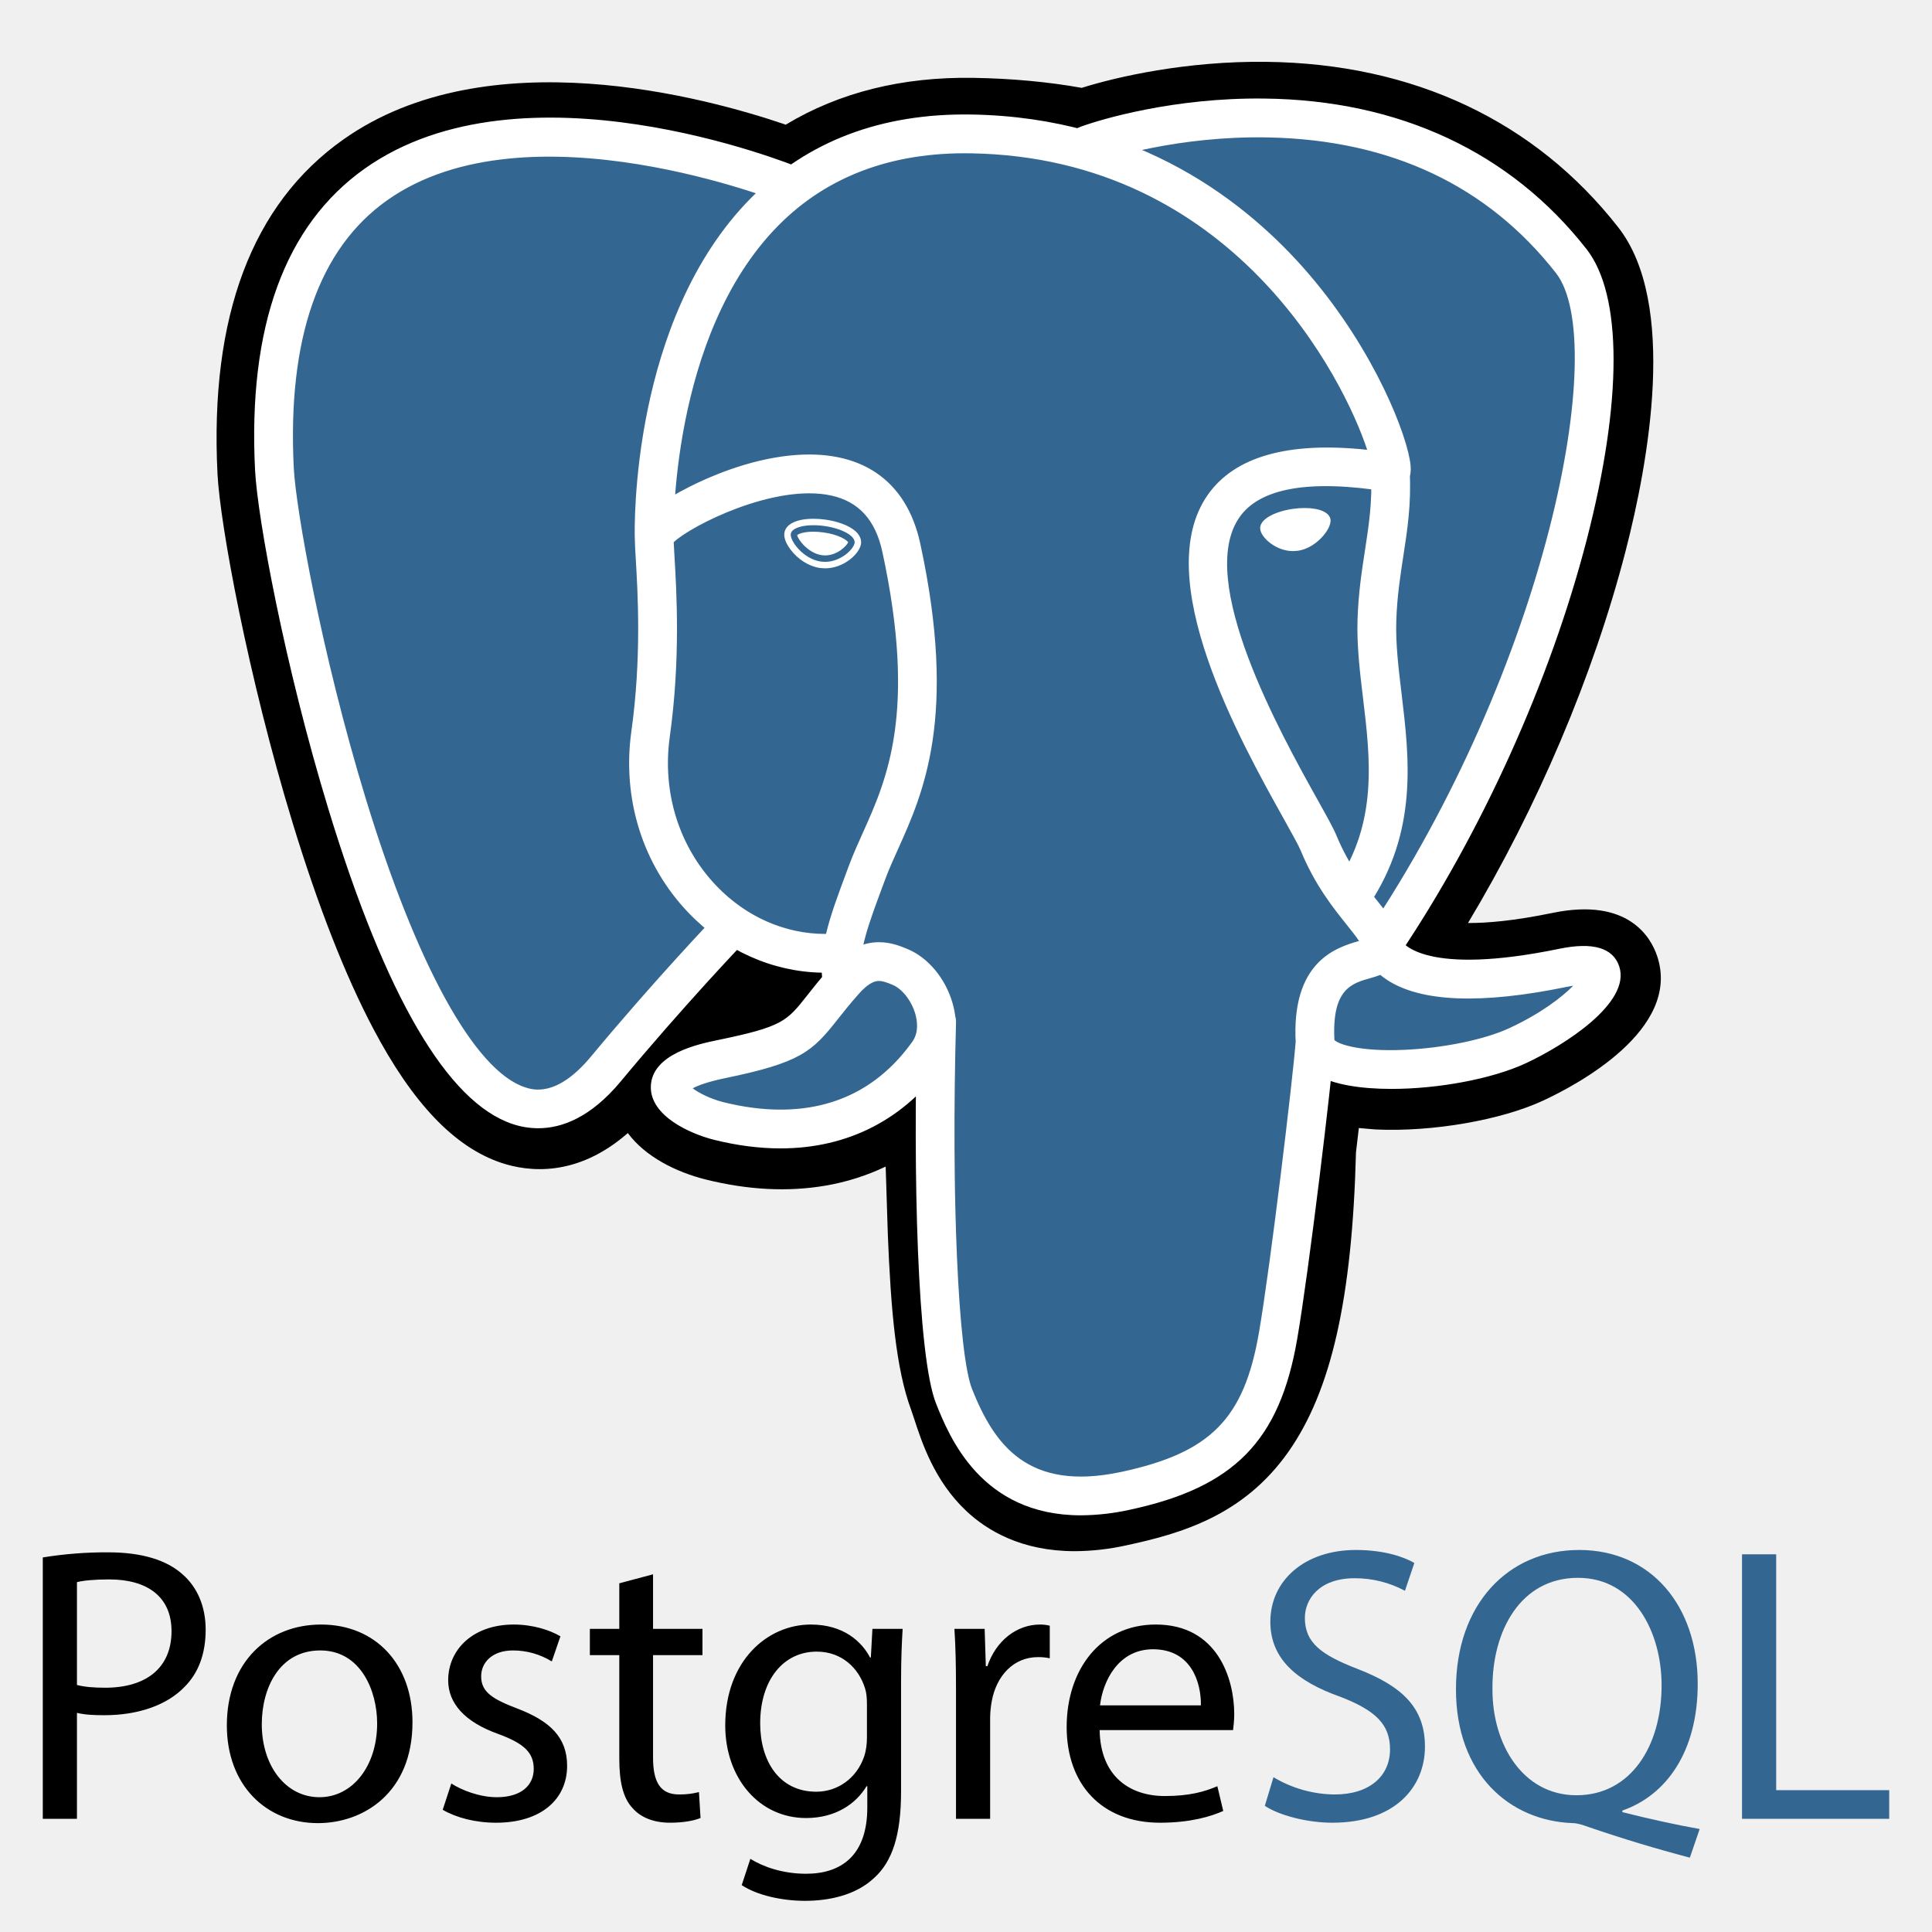
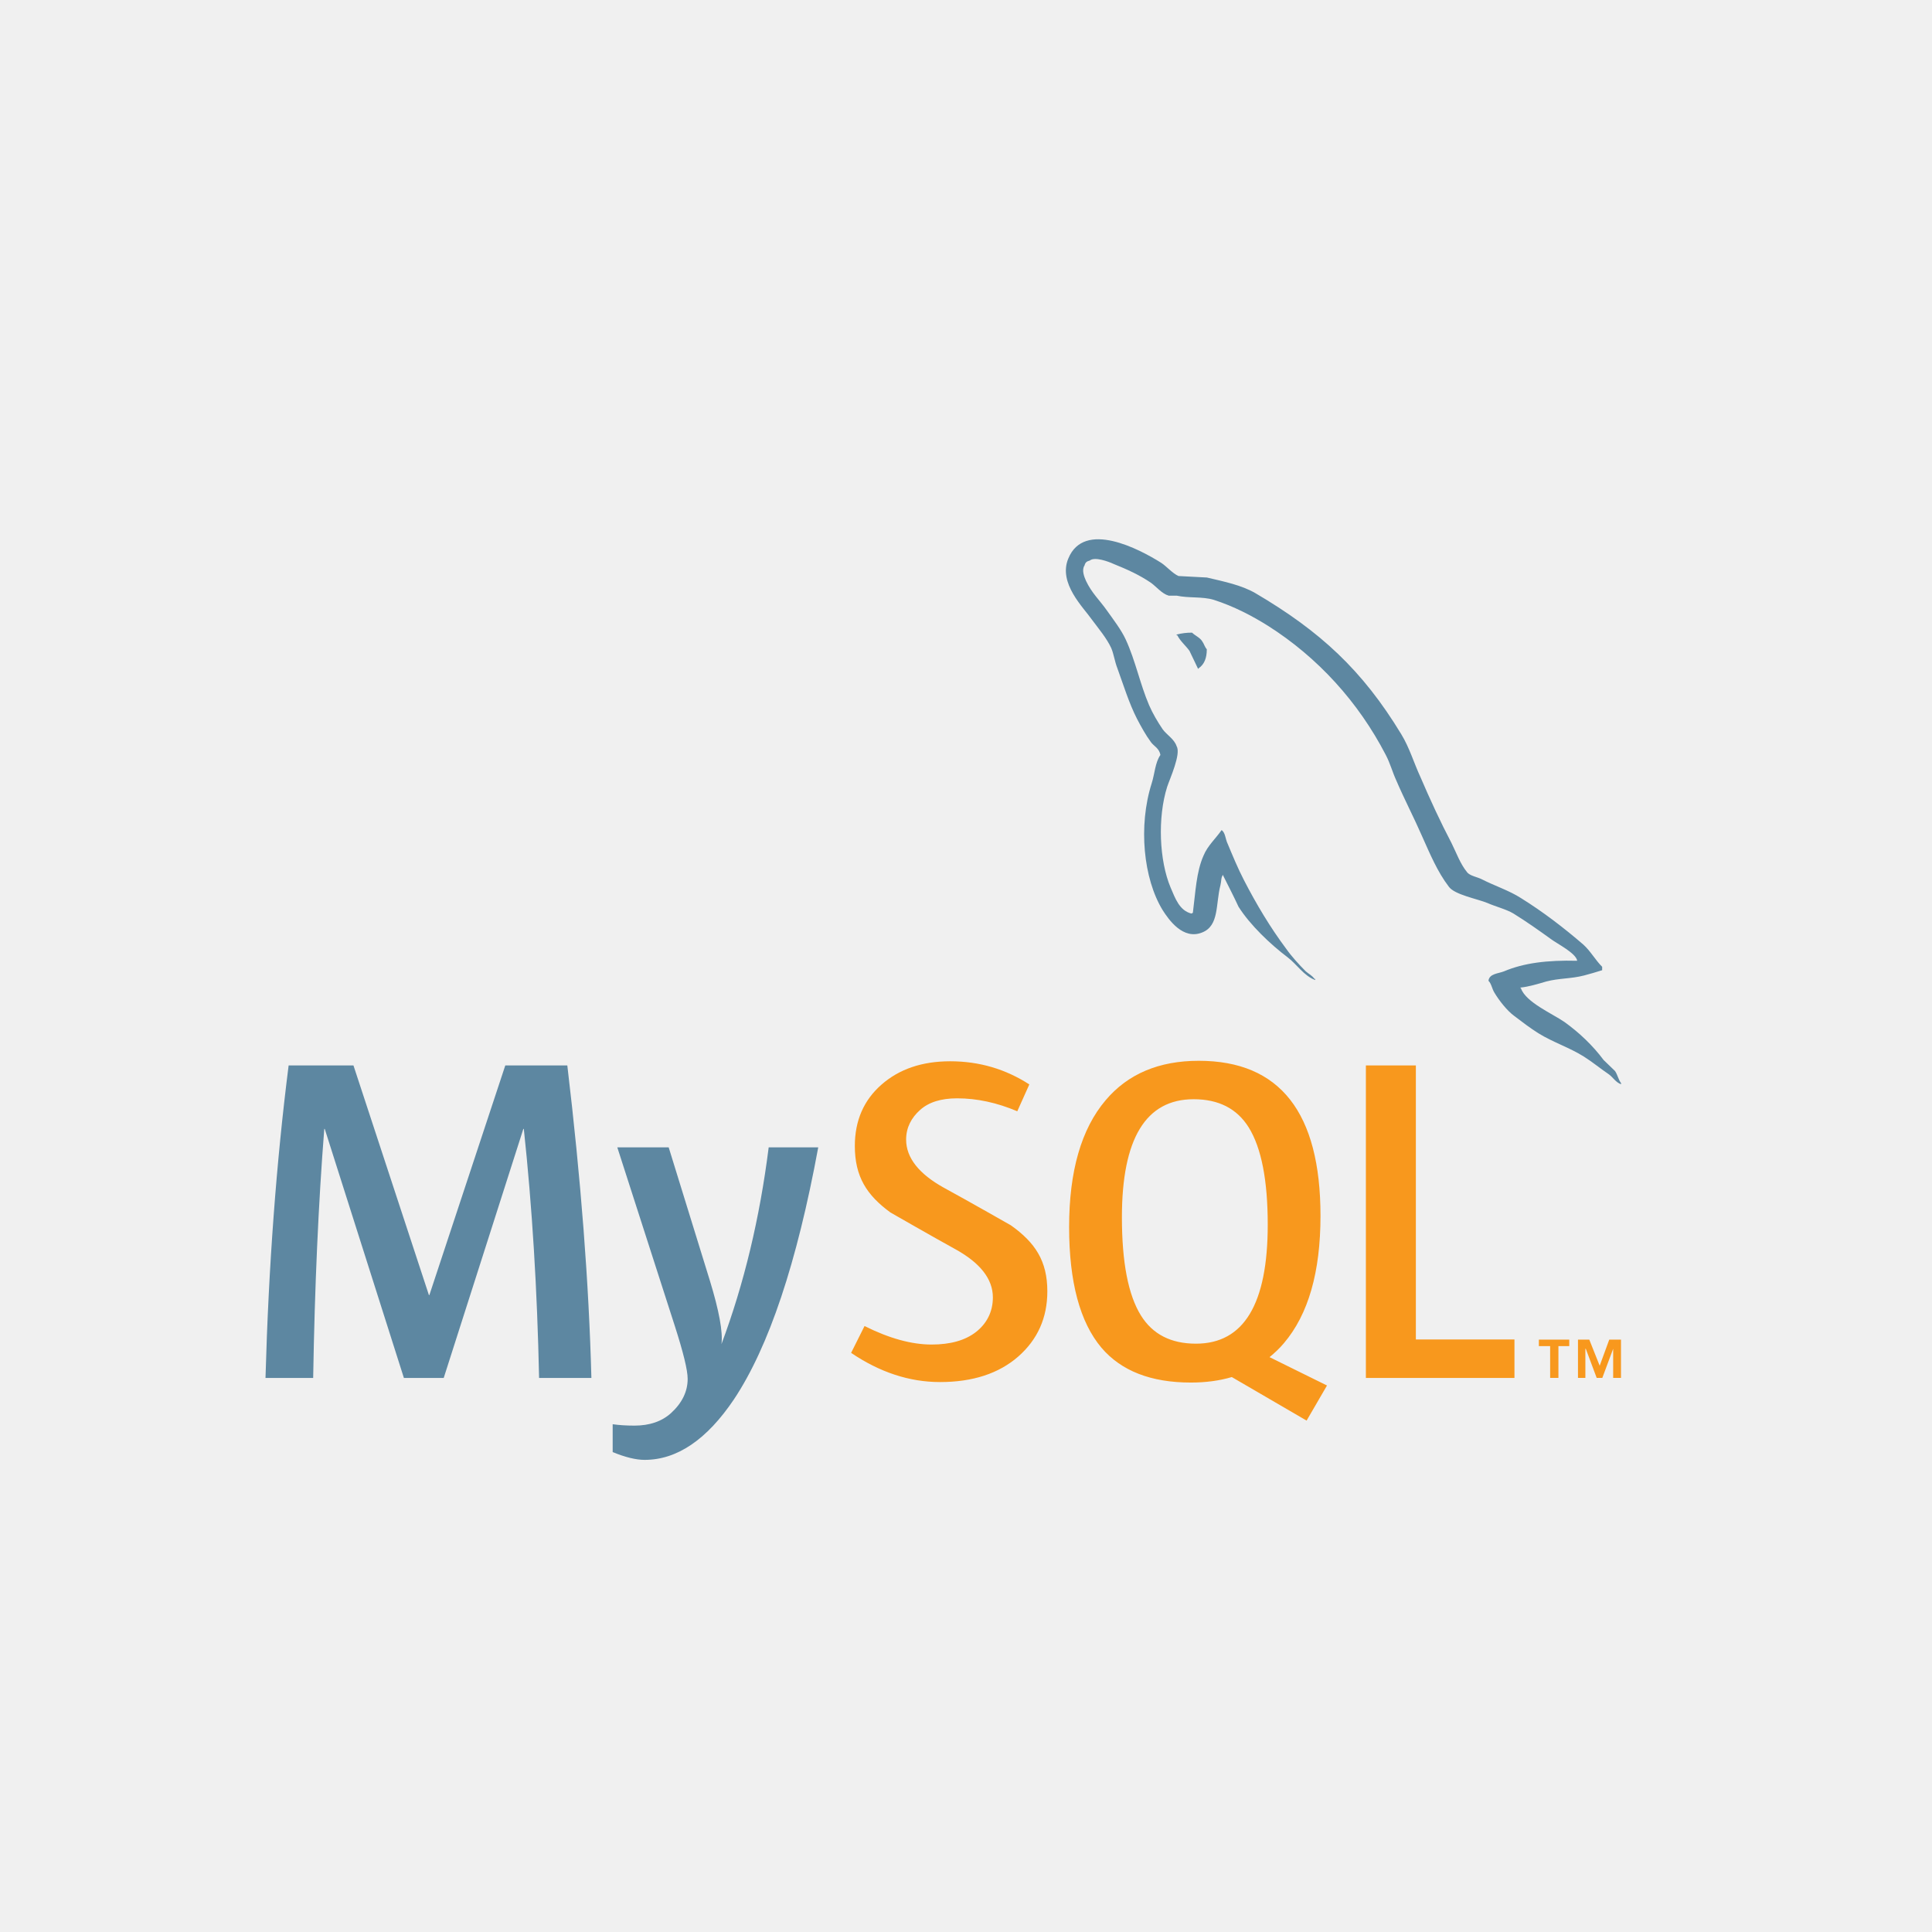
- <svg xmlns="http://www.w3.org/2000/svg" width="40" height="40" viewBox="0 0 128 128">
-   <path d="M85.988 76.075c.632-5.262.443-6.034 4.362-5.182l.995.088c3.014.137 6.957-.485 9.272-1.561 4.986-2.313 7.942-6.177 3.026-5.162-11.215 2.313-11.986-1.483-11.986-1.483C103.5 45.204 108.451 22.9 104.178 17.44 92.524 2.548 72.35 9.59 72.012 9.773l-.108.021c-2.216-.461-4.695-.735-7.481-.78-5.075-.083-8.926 1.331-11.847 3.546 0 0-35.989-14.827-34.315 18.646.356 7.121 10.207 53.882 21.956 39.758 4.294-5.164 8.444-9.531 8.444-9.531 2.061 1.369 4.528 2.067 7.116 1.816l.2-.17c-.062.641-.035 1.268.081 2.01-3.027 3.383-2.137 3.977-8.189 5.222-6.122 1.262-2.525 3.508-.178 4.095 2.848.713 9.433 1.722 13.884-4.509l-.177.711c1.188.95 1.107 6.827 1.275 11.026.168 4.199.45 8.117 1.306 10.429.856 2.31 1.866 8.261 9.819 6.557 6.646-1.426 11.727-3.476 12.19-22.545" />
-   <path d="M71.208 102.77c-3.518 0-5.808-1.36-7.2-2.674-2.1-1.981-2.933-4.534-3.43-6.059l-.215-.637c-1.002-2.705-1.341-6.599-1.542-11.613a199.25 199.25 0 01-.075-2.352c-.017-.601-.038-1.355-.068-2.146a15.157 15.157 0 01-3.997 1.264c-2.48.424-5.146.286-7.926-.409-1.961-.49-3.999-1.506-5.16-3.076-3.385 2.965-6.614 2.562-8.373 1.976-3.103-1.035-5.88-3.942-8.491-8.89-1.859-3.523-3.658-8.115-5.347-13.646-2.94-9.633-4.808-19.779-4.974-23.109-.522-10.427 2.284-17.883 8.34-22.16 9.555-6.749 24.03-2.781 29.307-.979 3.545-2.137 7.716-3.178 12.43-3.102 2.532.041 4.942.264 7.181.662 2.335-.734 6.949-1.788 12.23-1.723 9.73.116 17.793 3.908 23.316 10.966 3.941 5.036 1.993 15.61.48 21.466-2.127 8.235-5.856 16.996-10.436 24.622 1.244.009 3.045-.141 5.607-.669 5.054-1.044 6.531 1.666 6.932 2.879 1.607 4.867-5.378 8.544-7.557 9.555-2.792 1.297-7.343 2.086-11.071 1.915l-.163-.011-.979-.086-.097.816-.093.799c-.25 9.664-1.631 15.784-4.472 19.829-2.977 4.239-7.116 5.428-10.761 6.209a16.146 16.146 0 01-3.396.383zm-7.402-35.174c2.271 1.817 2.47 5.236 2.647 11.626.022.797.043 1.552.071 2.257.086 2.134.287 7.132 1.069 9.244.111.298.21.602.314.922.872 2.672 1.31 4.011 5.081 3.203 3.167-.678 4.794-1.287 6.068-3.101 1.852-2.638 2.888-7.941 3.078-15.767l3.852.094-3.826-.459.112-.955c.367-3.148.631-5.424 2.736-6.928 1.688-1.207 3.613-1.09 5.146-.814-1.684-1.271-2.15-2.765-2.274-3.377l-.321-1.582.902-1.34c5.2-7.716 9.489-17.199 11.767-26.018 2.34-9.062 1.626-13.875.913-14.785-9.446-12.071-25.829-7.088-27.539-6.521l-.29.156-1.45.271-.743-.154c-2.047-.425-4.321-.66-6.76-.7-3.831-.064-6.921.841-9.455 2.764l-1.758 1.333-2.041-.841c-4.358-1.782-17.162-5.365-23.918-.58-3.75 2.656-5.458 7.861-5.078 15.47.125 2.512 1.833 12.021 4.647 21.245 3.891 12.746 7.427 16.979 8.903 17.472.257.087.926-.433 1.591-1.231 4.326-5.203 8.44-9.54 8.613-9.723l2.231-2.347 2.697 1.792c1.087.723 2.286 1.132 3.518 1.209l6.433-5.486-.932 9.51c-.021.214-.031.504.053 1.044l.28 1.803-1.213 1.358-.14.157 3.534 1.632 1.482-1.853z" />
-   <path fill="#336791" d="M103.646 64.258c-11.216 2.313-11.987-1.484-11.987-1.484 11.842-17.571 16.792-39.876 12.52-45.335C92.524 2.547 72.35 9.59 72.013 9.773l-.109.019c-2.216-.459-4.695-.733-7.482-.778-5.075-.083-8.925 1.33-11.846 3.545 0 0-35.99-14.826-34.316 18.647.356 7.121 10.207 53.882 21.956 39.758 4.294-5.164 8.443-9.531 8.443-9.531 2.061 1.369 4.528 2.067 7.115 1.816l.201-.17c-.062.641-.034 1.268.08 2.01-3.026 3.383-2.138 3.977-8.188 5.222-6.123 1.262-2.526 3.508-.177 4.095 2.847.713 9.433 1.722 13.883-4.509l-.178.711c1.186.95 2.019 6.179 1.879 10.919s-.233 7.994.702 10.536c.935 2.541 1.866 8.261 9.82 6.557 6.646-1.425 10.09-5.116 10.57-11.272.34-4.377 1.109-3.73 1.158-7.644l.618-1.853c.711-5.934.113-7.848 4.208-6.957l.995.087c3.014.138 6.958-.485 9.273-1.561 4.986-2.314 7.943-6.177 3.028-5.162z" />
-   <path fill="#fff" d="M71.61 100.394c-6.631.001-8.731-5.25-9.591-7.397-1.257-3.146-1.529-15.358-1.249-25.373a1.286 1.286 0 012.57.072c-.323 11.551.136 22.018 1.066 24.346 1.453 3.632 3.656 6.809 9.887 5.475 5.915-1.269 8.13-3.512 9.116-9.23.758-4.389 2.254-16.874 2.438-19.338a1.285 1.285 0 012.563.191c-.192 2.564-1.682 15.026-2.469 19.584-1.165 6.755-4.176 9.819-11.11 11.306a15.462 15.462 0 01-3.221.364zM35.659 74.749a5.343 5.343 0 01-1.704-.281c-4.307-1.437-8.409-8.451-12.193-20.849-2.88-9.438-4.705-19.288-4.865-22.489-.475-9.49 1.97-16.205 7.265-19.957 10.476-7.423 28.1-.354 28.845-.05a1.285 1.285 0 01-.972 2.379v.001c-.17-.07-17.07-6.84-26.392-.229-4.528 3.211-6.607 9.175-6.18 17.729.135 2.696 1.84 12.311 4.757 21.867 3.378 11.067 7.223 18.052 10.548 19.16.521.175 2.109.704 4.381-2.026 4.272-5.14 8.197-9.242 8.236-9.283a1.286 1.286 0 011.856 1.778c-.039.04-3.904 4.081-8.116 9.148-1.995 2.398-3.908 3.102-5.466 3.102zm55.92-10.829a1.284 1.284 0 01-1.065-2.004c11.971-17.764 16.173-39.227 12.574-43.825-4.53-5.788-10.927-8.812-19.012-8.985-5.987-.13-10.746 1.399-11.523 1.666l-.195.079c-.782.246-1.382-.183-1.608-.684a1.29 1.29 0 01.508-1.631l.346-.142-.017.005.018-.006c1.321-.483 6.152-1.933 12.137-1.864 8.947.094 16.337 3.545 21.371 9.977 2.382 3.044 2.387 10.057.015 19.24-2.418 9.362-6.968 19.425-12.482 27.607a1.282 1.282 0 01-1.067.567zm.611 8.223c-2.044 0-3.876-.287-4.973-.945-1.128-.675-1.343-1.594-1.371-2.081-.308-5.404 2.674-6.345 4.195-6.774-.212-.32-.514-.697-.825-1.086-.887-1.108-2.101-2.626-3.037-4.896-.146-.354-.606-1.179-1.138-2.133-2.883-5.169-8.881-15.926-5.028-21.435 1.784-2.549 5.334-3.552 10.566-2.992-1.539-4.689-8.869-19.358-26.259-19.643-5.231-.088-9.521 1.521-12.744 4.775-7.217 7.289-6.955 20.477-6.952 20.608a1.284 1.284 0 11-2.569.067c-.016-.585-.286-14.424 7.695-22.484 3.735-3.772 8.651-5.634 14.612-5.537C75.49 7.77 82.651 13.426 86.7 18.14c4.412 5.136 6.576 10.802 6.754 12.692.133 1.406-.876 1.688-1.08 1.729l-.463.011c-5.135-.822-8.429-.252-9.791 1.695-2.931 4.188 2.743 14.363 5.166 18.709.619 1.108 1.065 1.909 1.269 2.404.796 1.93 1.834 3.227 2.668 4.269.733.917 1.369 1.711 1.597 2.645.105.185 1.603 2.399 10.488.565 2.227-.459 3.562-.066 3.97 1.168.803 2.429-3.702 5.261-6.196 6.42-2.238 1.039-5.805 1.696-8.892 1.696zm-3.781-3.238c.281.285 1.691.775 4.612.65 2.596-.112 5.335-.677 6.979-1.439 2.102-.976 3.504-2.067 4.231-2.812l-.404.074c-5.681 1.173-9.699 1.017-11.942-.465a4.821 4.821 0 01-.435-.323c-.243.096-.468.159-.628.204-1.273.357-2.589.726-2.413 4.111zm-36.697 7.179c-1.411 0-2.896-.191-4.413-.572-1.571-.393-4.221-1.576-4.18-3.519.045-2.181 3.216-2.835 4.411-3.081 4.312-.888 4.593-1.244 5.941-2.955.393-.499.882-1.12 1.548-1.865.99-1.107 2.072-1.669 3.216-1.669.796 0 1.45.271 1.881.449 1.376.57 2.524 1.948 2.996 3.598.426 1.488.223 2.92-.572 4.032-2.608 3.653-6.352 5.582-10.828 5.582zm-5.817-3.98c.388.299 1.164.699 2.027.916 1.314.328 2.588.495 3.79.495 3.662 0 6.601-1.517 8.737-4.506.445-.624.312-1.415.193-1.832-.25-.872-.87-1.665-1.509-1.931-.347-.144-.634-.254-.898-.254-.142 0-.573 0-1.3.813-.614.686-1.055 1.246-1.446 1.741-1.678 2.131-2.447 2.854-7.441 3.883-1.218.252-1.843.506-2.153.675zm9.882-5.928a1.286 1.286 0 01-1.269-1.09 6.026 6.026 0 01-.064-.644c-3.274-.062-6.432-1.466-8.829-3.968-3.031-3.163-4.411-7.545-3.785-12.022.68-4.862.426-9.154.289-11.46a25.514 25.514 0 01-.063-1.425c.002-.406.01-1.485 3.615-3.312 1.282-.65 3.853-1.784 6.661-2.075 4.654-.48 7.721 1.592 8.639 5.836 2.478 11.46.196 16.529-1.47 20.23-.311.688-.604 1.34-.838 1.97l-.207.557c-.88 2.36-1.641 4.399-1.407 5.923a1.287 1.287 0 01-1.075 1.466l-.197.014zM44.634 35.922l.051.918c.142 2.395.406 6.853-.31 11.969-.516 3.692.612 7.297 3.095 9.888 1.962 2.048 4.546 3.178 7.201 3.178h.055c.298-1.253.791-2.575 1.322-4l.206-.553c.265-.712.575-1.401.903-2.13 1.604-3.564 3.6-8 1.301-18.633-.456-2.105-1.56-3.324-3.375-3.726-3.728-.824-9.283 1.98-10.449 3.089zm7.756-.545c-.064.454.833 1.667 2.001 1.829 1.167.163 2.166-.785 2.229-1.239.063-.455-.833-.955-2.002-1.118-1.167-.163-2.166.073-2.228.528zm2.27 2.277l-.328-.023c-.725-.101-1.458-.558-1.959-1.223-.176-.233-.464-.687-.407-1.091.082-.593.804-.947 1.933-.947.253 0 .515.019.78.055.616.086 1.189.264 1.612.5.733.41.787.866.754 1.103-.091.653-1.133 1.626-2.385 1.626zm-1.844-2.201c.037.28.73 1.205 1.634 1.33l.209.015c.834 0 1.458-.657 1.531-.872-.077-.146-.613-.511-1.631-.651a4.72 4.72 0 00-.661-.048c-.652-.001-1.001.146-1.082.226zm35.121-1.003c.063.455-.832 1.668-2.001 1.83-1.168.162-2.167-.785-2.231-1.24-.062-.454.834-.955 2.002-1.117 1.168-.164 2.166.074 2.23.527zm-2.27 2.062c-1.125 0-2.094-.875-2.174-1.442-.092-.681 1.029-1.199 2.185-1.359.254-.036.506-.054.749-.054.997 0 1.657.293 1.723.764.043.306-.191.777-.595 1.201-.266.28-.826.765-1.588.87l-.3.02zm.759-2.427c-.223 0-.455.017-.69.049-1.162.161-1.853.628-1.82.878.039.274.78 1.072 1.75 1.072l.239-.017c.634-.089 1.11-.502 1.337-.741.356-.375.498-.727.481-.848-.021-.157-.449-.393-1.297-.393zm3.194 26.453a1.285 1.285 0 01-1.067-2c2.736-4.087 2.235-8.256 1.751-12.286-.207-1.718-.42-3.493-.364-5.198.056-1.753.278-3.199.494-4.599.255-1.657.496-3.224.396-5.082a1.286 1.286 0 012.567-.138c.114 2.124-.159 3.896-.423 5.611-.204 1.323-.415 2.691-.466 4.29-.049 1.509.144 3.112.348 4.808.516 4.287 1.099 9.146-2.167 14.023-.248.37-.655.571-1.069.571z" />
-   <path d="M2.835 103.184a26.23 26.23 0 014.343-.338c2.235 0 3.874.52 4.914 1.456.962.832 1.534 2.106 1.534 3.667 0 1.586-.469 2.834-1.353 3.744-1.196 1.274-3.146 1.924-5.356 1.924-.676 0-1.3-.026-1.819-.156v7.021H2.835v-17.318zm2.263 8.45c.494.13 1.118.182 1.872.182 2.729 0 4.394-1.326 4.394-3.744 0-2.314-1.638-3.432-4.134-3.432-.988 0-1.742.078-2.132.182v6.812zm22.23 2.47c0 4.654-3.225 6.683-6.267 6.683-3.406 0-6.032-2.496-6.032-6.475 0-4.212 2.756-6.682 6.24-6.682 3.615-.001 6.059 2.626 6.059 6.474zm-9.984.13c0 2.756 1.586 4.836 3.822 4.836 2.184 0 3.821-2.054 3.821-4.888 0-2.132-1.065-4.836-3.77-4.836s-3.873 2.496-3.873 4.888zm12.557 3.926c.676.442 1.872.91 3.016.91 1.664 0 2.444-.832 2.444-1.872 0-1.092-.649-1.69-2.34-2.314-2.262-.806-3.328-2.054-3.328-3.562 0-2.028 1.638-3.692 4.342-3.692 1.274 0 2.393.364 3.095.78l-.572 1.664a4.897 4.897 0 00-2.574-.728c-1.352 0-2.106.78-2.106 1.716 0 1.04.755 1.508 2.393 2.132 2.184.832 3.302 1.924 3.302 3.796 0 2.21-1.716 3.77-4.706 3.77-1.378 0-2.652-.338-3.536-.858l.57-1.742zm13.365-13.859v3.614h3.275v1.742h-3.275v6.786c0 1.56.441 2.444 1.716 2.444a5.09 5.09 0 001.326-.156l.104 1.716c-.441.182-1.144.312-2.027.312-1.066 0-1.925-.338-2.471-.962-.649-.676-.884-1.794-.884-3.276v-6.864h-1.95v-1.742h1.95v-3.016l2.236-.598zm16.536 3.615c-.053.91-.104 1.924-.104 3.458v7.306c0 2.886-.572 4.654-1.794 5.747-1.222 1.144-2.99 1.508-4.576 1.508-1.508 0-3.172-.364-4.187-1.04l.572-1.742c.832.52 2.132.988 3.692.988 2.34 0 4.056-1.222 4.056-4.394v-1.404h-.052c-.702 1.17-2.054 2.106-4.004 2.106-3.12 0-5.356-2.652-5.356-6.137 0-4.264 2.782-6.682 5.668-6.682 2.185 0 3.381 1.144 3.927 2.184h.052l.104-1.898h2.002zm-2.366 4.966c0-.39-.026-.728-.13-1.04-.416-1.326-1.534-2.418-3.198-2.418-2.185 0-3.744 1.846-3.744 4.758 0 2.47 1.248 4.524 3.718 4.524 1.404 0 2.678-.884 3.172-2.34.13-.39.183-.832.183-1.222v-2.262zm5.901-1.04c0-1.482-.026-2.756-.104-3.926h2.003l.077 2.47h.104c.572-1.69 1.95-2.756 3.484-2.756.26 0 .441.026.649.078v2.158a3.428 3.428 0 00-.779-.078c-1.612 0-2.757 1.222-3.068 2.938a6.44 6.44 0 00-.104 1.066v6.708h-2.262v-8.658zm9.517 2.782c.052 3.094 2.027 4.368 4.315 4.368 1.639 0 2.626-.286 3.484-.65l.39 1.638c-.806.364-2.184.78-4.186.78-3.874 0-6.188-2.548-6.188-6.344 0-3.796 2.236-6.787 5.902-6.787 4.108 0 5.2 3.614 5.2 5.928 0 .468-.052.832-.078 1.066h-8.839zm6.708-1.638c.025-1.456-.599-3.718-3.172-3.718-2.314 0-3.328 2.132-3.511 3.718h6.683z" />
-   <path fill="#336791" d="M84.371 117.744a8.016 8.016 0 004.056 1.144c2.314 0 3.666-1.222 3.666-2.99 0-1.638-.936-2.574-3.302-3.484-2.86-1.014-4.628-2.496-4.628-4.966 0-2.73 2.262-4.758 5.668-4.758 1.794 0 3.094.416 3.874.858l-.624 1.846a6.98 6.98 0 00-3.328-.832c-2.392 0-3.302 1.43-3.302 2.626 0 1.638 1.065 2.444 3.484 3.38 2.964 1.145 4.472 2.574 4.472 5.148 0 2.704-2.002 5.044-6.136 5.044-1.69 0-3.536-.494-4.473-1.118l.573-1.898zm27.586 5.33a94.846 94.846 0 01-6.708-2.028c-.364-.13-.728-.26-1.066-.26-4.16-.156-7.722-3.224-7.722-8.866 0-5.616 3.432-9.23 8.164-9.23 4.758 0 7.853 3.692 7.853 8.866 0 4.498-2.08 7.384-4.992 8.398v.104c1.742.442 3.64.858 5.122 1.118l-.651 1.898zm-1.872-11.414c0-3.51-1.819-7.125-5.538-7.125-3.822 0-5.694 3.536-5.668 7.333-.026 3.718 2.028 7.072 5.564 7.072 3.615 0 5.642-3.276 5.642-7.28zm5.329-8.684h2.263v15.626h7.488v1.898h-9.751v-17.524z" />
+ <svg xmlns="http://www.w3.org/2000/svg" width="80px" height="80px" viewBox="-18.458 -22.75 191.151 191.151" fill="#000000">
+   <g id="SVGRepo_bgCarrier" stroke-width="0" />
+   <g id="SVGRepo_tracerCarrier" stroke-linecap="round" stroke-linejoin="round" />
+   <g id="SVGRepo_iconCarrier">
+     <path d="M-18.458 6.58h191.151v132.49H-18.458V6.58z" fill="none" />
+     <path d="M40.054 113.583h-5.175c-.183-8.735-.687-16.947-1.511-24.642h-.046l-7.879 24.642h-3.94l-7.832-24.642h-.045c-.581 7.388-.947 15.602-1.099 24.642H7.81c.304-10.993 1.068-21.299 2.289-30.919h6.414l7.465 22.719h.046l7.511-22.719h6.137c1.344 11.268 2.138 21.575 2.382 30.919M62.497 90.771c-2.107 11.434-4.887 19.742-8.337 24.928-2.688 3.992-5.633 5.99-8.84 5.99-.855 0-1.91-.258-3.16-.77v-2.757c.611.088 1.328.138 2.152.138 1.498 0 2.702-.412 3.62-1.238 1.098-1.006 1.647-2.137 1.647-3.388 0-.858-.428-2.612-1.282-5.268L42.618 90.77h5.084l4.076 13.19c.916 2.995 1.298 5.086 1.145 6.277 2.229-5.953 3.786-12.444 4.673-19.468h4.901v.002z" fill="#5d87a1" />
+     <path d="M131.382 113.583h-14.7V82.664h4.945v27.113h9.755v3.806zM112.834 114.33l-5.684-2.805c.504-.414.986-.862 1.42-1.381 2.416-2.838 3.621-7.035 3.621-12.594 0-10.229-4.014-15.346-12.045-15.346-3.938 0-7.01 1.298-9.207 3.895-2.414 2.84-3.619 7.022-3.619 12.551 0 5.435 1.068 9.422 3.205 11.951 1.955 2.291 4.902 3.438 8.843 3.438 1.47 0 2.819-.18 4.048-.543l7.4 4.308 2.018-3.474zm-18.413-6.934c-1.252-2.014-1.878-5.248-1.878-9.707 0-7.785 2.365-11.682 7.1-11.682 2.475 0 4.289.932 5.449 2.792 1.25 2.017 1.879 5.222 1.879 9.619 0 7.849-2.367 11.774-7.099 11.774-2.476.001-4.29-.928-5.451-2.796M85.165 105.013c0 2.622-.962 4.773-2.884 6.458-1.924 1.678-4.504 2.519-7.737 2.519-3.024 0-5.956-.966-8.794-2.888l1.329-2.655c2.442 1.223 4.653 1.831 6.638 1.831 1.863 0 3.319-.413 4.375-1.232 1.055-.822 1.684-1.975 1.684-3.433 0-1.837-1.281-3.407-3.631-4.722-2.167-1.19-6.501-3.678-6.501-3.678-2.349-1.712-3.525-3.55-3.525-6.578 0-2.506.877-4.529 2.632-6.068 1.757-1.545 4.024-2.315 6.803-2.315 2.87 0 5.479.769 7.829 2.291l-1.192 2.656c-2.01-.854-3.994-1.281-5.951-1.281-1.585 0-2.809.381-3.66 1.146-.858.762-1.387 1.737-1.387 2.933 0 1.828 1.308 3.418 3.722 4.759 2.196 1.192 6.638 3.723 6.638 3.723 2.409 1.709 3.612 3.53 3.612 6.534" fill="#f8981d" />
+     <path d="M137.59 72.308c-2.99-.076-5.305.225-7.248 1.047-.561.224-1.453.224-1.531.933.303.3.338.784.601 1.198.448.747 1.229 1.752 1.942 2.276.783.6 1.569 1.194 2.393 1.717 1.453.899 3.1 1.422 4.516 2.318.825.521 1.645 1.195 2.471 1.756.406.299.666.784 1.193.971v-.114c-.264-.336-.339-.822-.598-1.196l-1.122-1.082c-1.084-1.456-2.431-2.727-3.884-3.771-1.196-.824-3.812-1.944-4.297-3.322l-.076-.076c.822-.077 1.797-.375 2.578-.604 1.271-.335 2.43-.259 3.734-.594.6-.15 1.195-.338 1.797-.523v-.337c-.676-.673-1.158-1.567-1.869-2.203-1.902-1.643-3.998-3.25-6.164-4.595-1.16-.749-2.652-1.231-3.887-1.868-.445-.225-1.195-.336-1.457-.71-.67-.822-1.047-1.904-1.533-2.877-1.08-2.053-2.129-4.331-3.061-6.502-.674-1.456-1.084-2.91-1.906-4.257-3.85-6.35-8.031-10.196-14.457-13.971-1.381-.786-3.024-1.121-4.779-1.533l-2.803-.148c-.598-.262-1.197-.973-1.719-1.309-2.132-1.344-7.621-4.257-9.189-.411-1.01 2.431 1.494 4.821 2.354 6.054.635.856 1.458 1.83 1.902 2.802.263.635.337 1.309.6 1.98.598 1.644 1.157 3.473 1.943 5.007.41.782.857 1.604 1.381 2.312.3.414.822.597.936 1.272-.521.744-.562 1.867-.861 2.801-1.344 4.221-.819 9.45 1.086 12.552.596.934 2.018 2.99 3.92 2.202 1.684-.672 1.311-2.801 1.795-4.668.111-.451.038-.747.262-1.043v.073c.521 1.045 1.047 2.052 1.53 3.1 1.159 1.829 3.177 3.735 4.858 5.002.895.676 1.604 1.832 2.725 2.245V74.1h-.074c-.227-.335-.559-.485-.857-.745-.674-.673-1.42-1.495-1.943-2.241-1.566-2.093-2.952-4.41-4.182-6.801-.602-1.16-1.121-2.428-1.606-3.586-.226-.447-.226-1.121-.601-1.346-.562.821-1.381 1.532-1.791 2.538-.711 1.609-.785 3.588-1.049 5.646l-.147.072c-1.19-.299-1.604-1.53-2.056-2.575-1.119-2.654-1.307-6.914-.336-9.976.26-.783 1.385-3.249.936-3.995-.225-.715-.973-1.122-1.383-1.685-.482-.708-1.01-1.604-1.346-2.39-.896-2.091-1.347-4.408-2.312-6.498-.451-.974-1.234-1.982-1.868-2.879-.712-1.008-1.495-1.718-2.058-2.913-.186-.411-.447-1.083-.148-1.53.073-.3.225-.412.523-.487.484-.409 1.867.111 2.352.336 1.385.56 2.543 1.083 3.699 1.867.523.375 1.084 1.085 1.755 1.272h.786c1.193.26 2.538.072 3.661.41 1.979.636 3.772 1.569 5.38 2.576 4.893 3.103 8.928 7.512 11.652 12.778.447.858.637 1.644 1.045 2.539.787 1.832 1.76 3.7 2.541 5.493.785 1.755 1.533 3.547 2.654 5.005.559.784 2.805 1.195 3.812 1.606.745.335 1.905.633 2.577 1.044 1.271.783 2.537 1.682 3.732 2.543.595.448 2.465 1.382 2.576 2.13M99.484 39.844a5.82 5.82 0 0 0-1.529.188v.075h.072c.301.597.824 1.011 1.197 1.532.301.599.562 1.193.857 1.791l.072-.074c.527-.373.789-.971.789-1.868-.227-.264-.262-.522-.451-.784-.22-.374-.705-.56-1.007-.86" fill="#5d87a1" />
+     <path d="M141.148 113.578h.774v-3.788h-1.161l-.947 2.585-1.029-2.585h-1.118v3.788h.731v-2.882h.041l1.078 2.882h.557l1.074-2.882v2.882zm-6.235 0h.819v-3.146h1.072v-.643h-3.008v.643h1.115l.002 3.146z" fill="#f8981d" />
+   </g>
</svg>
